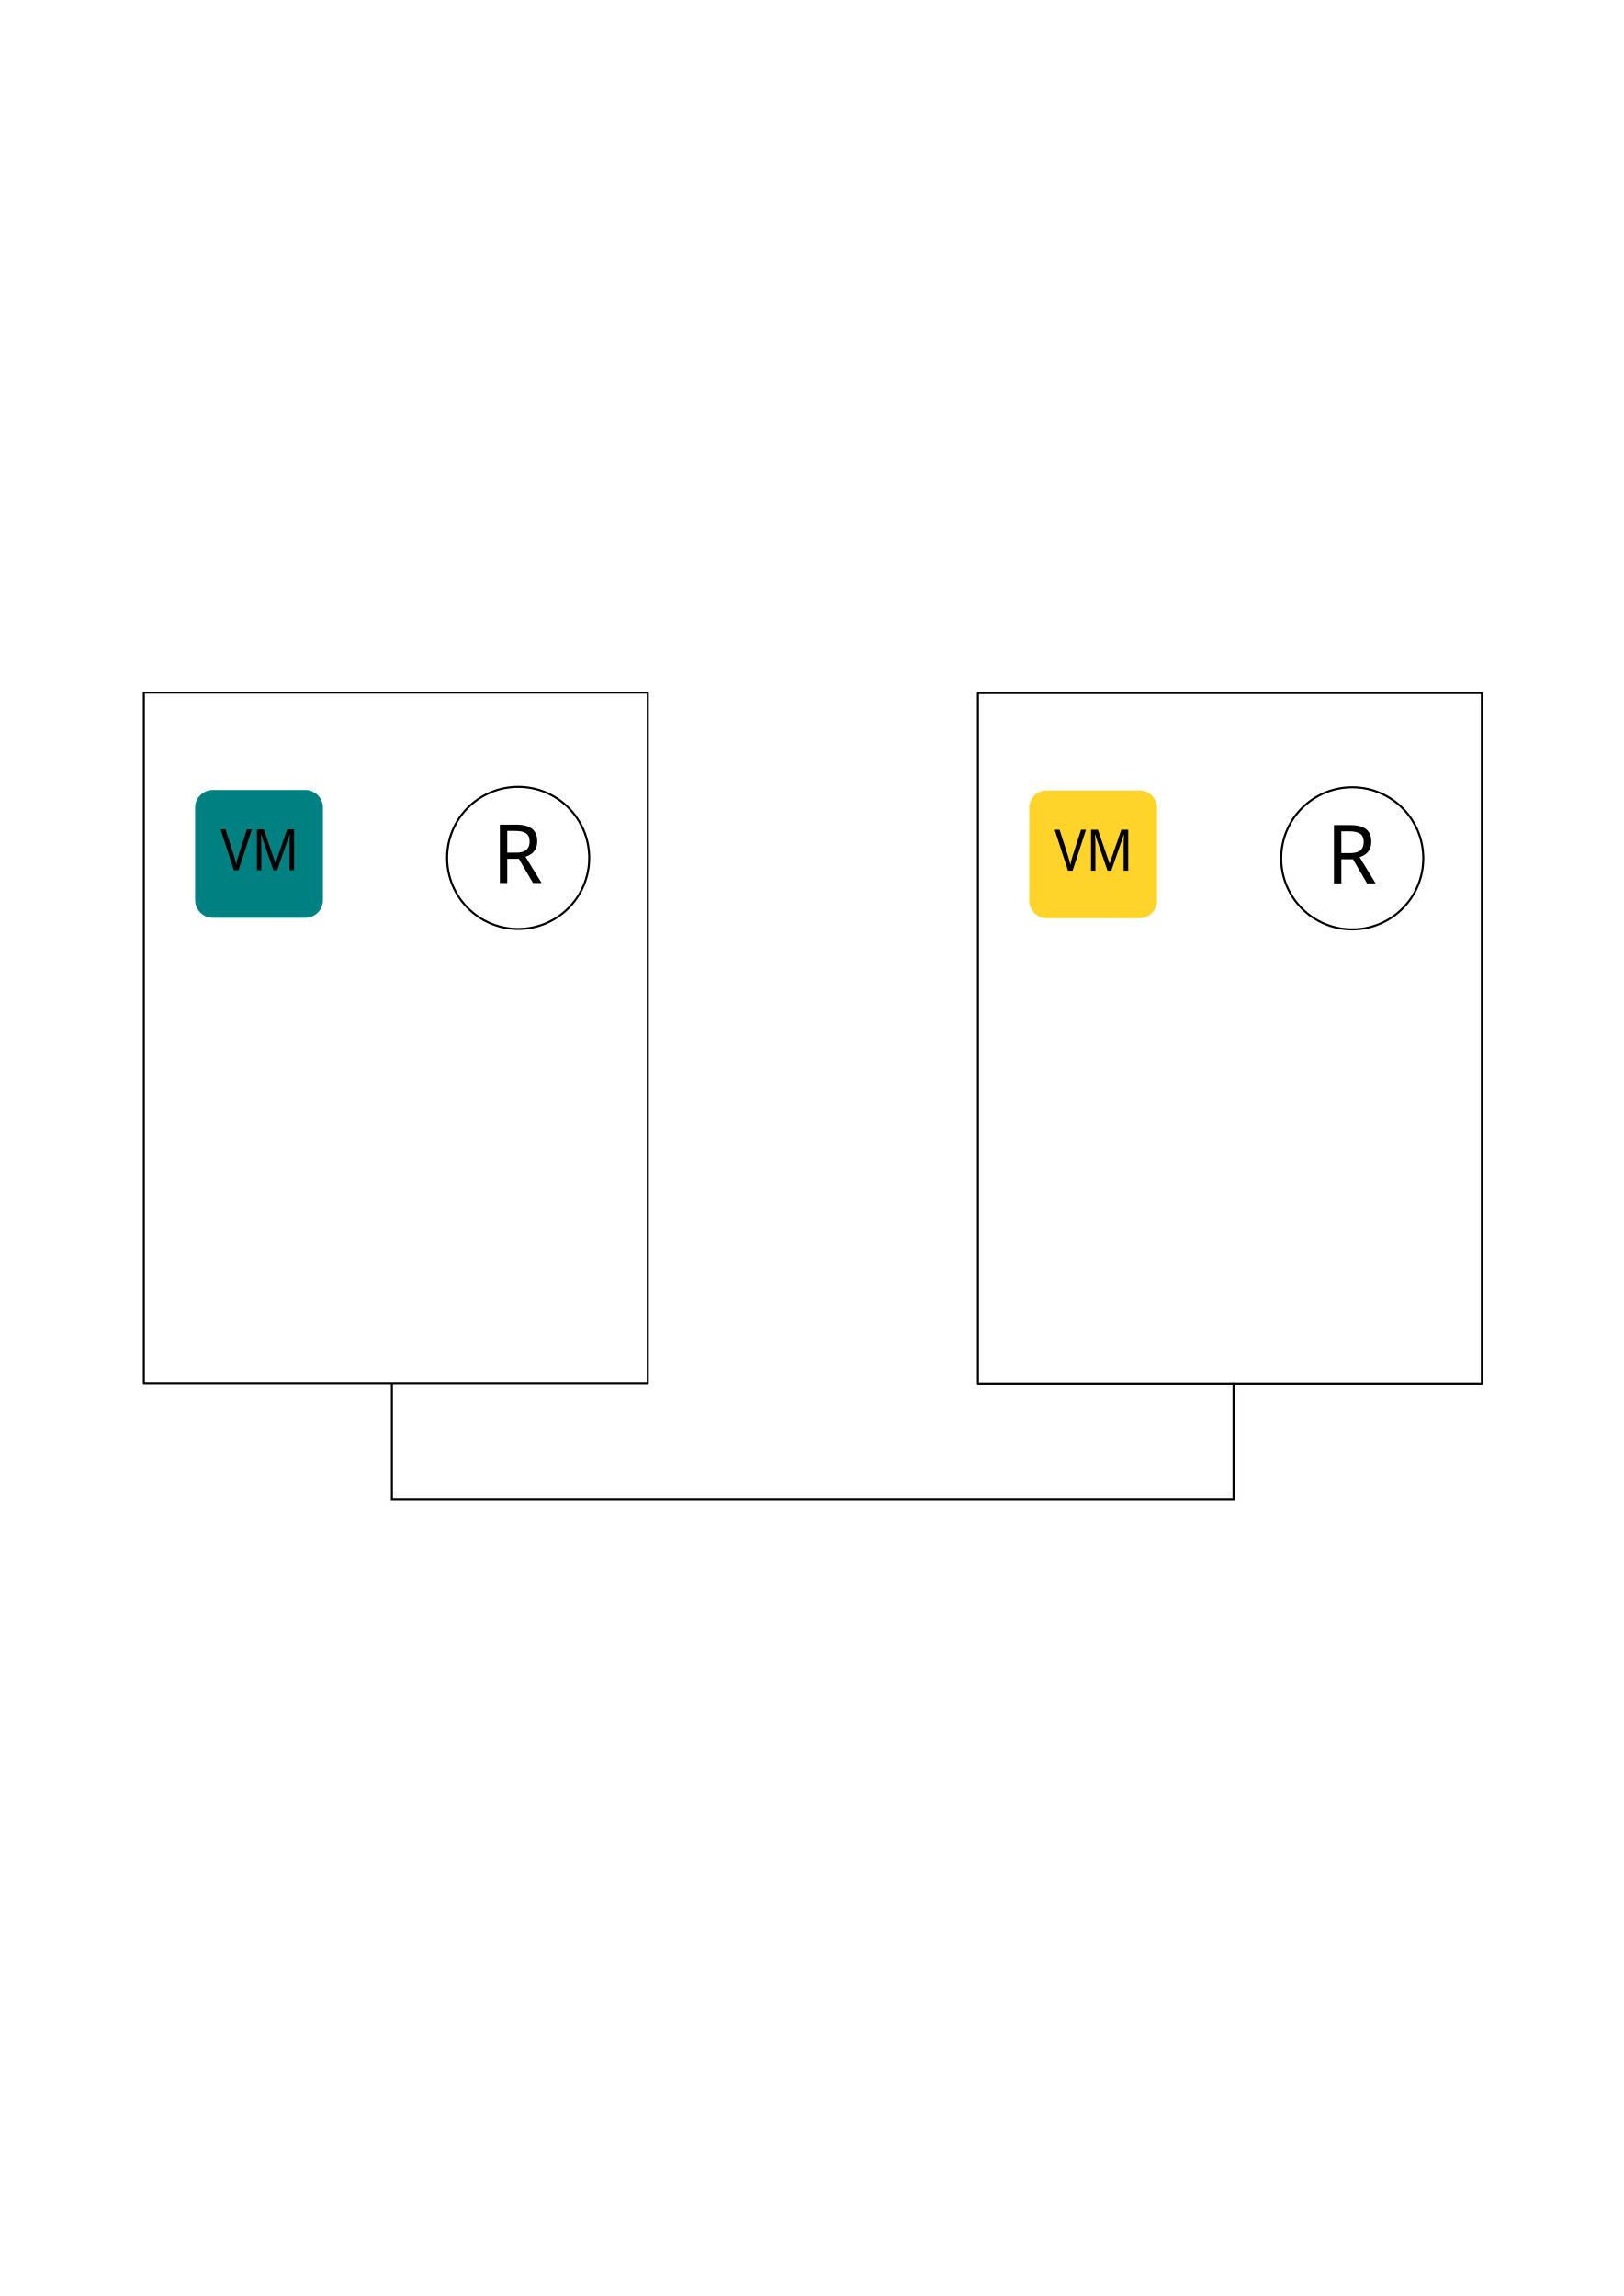
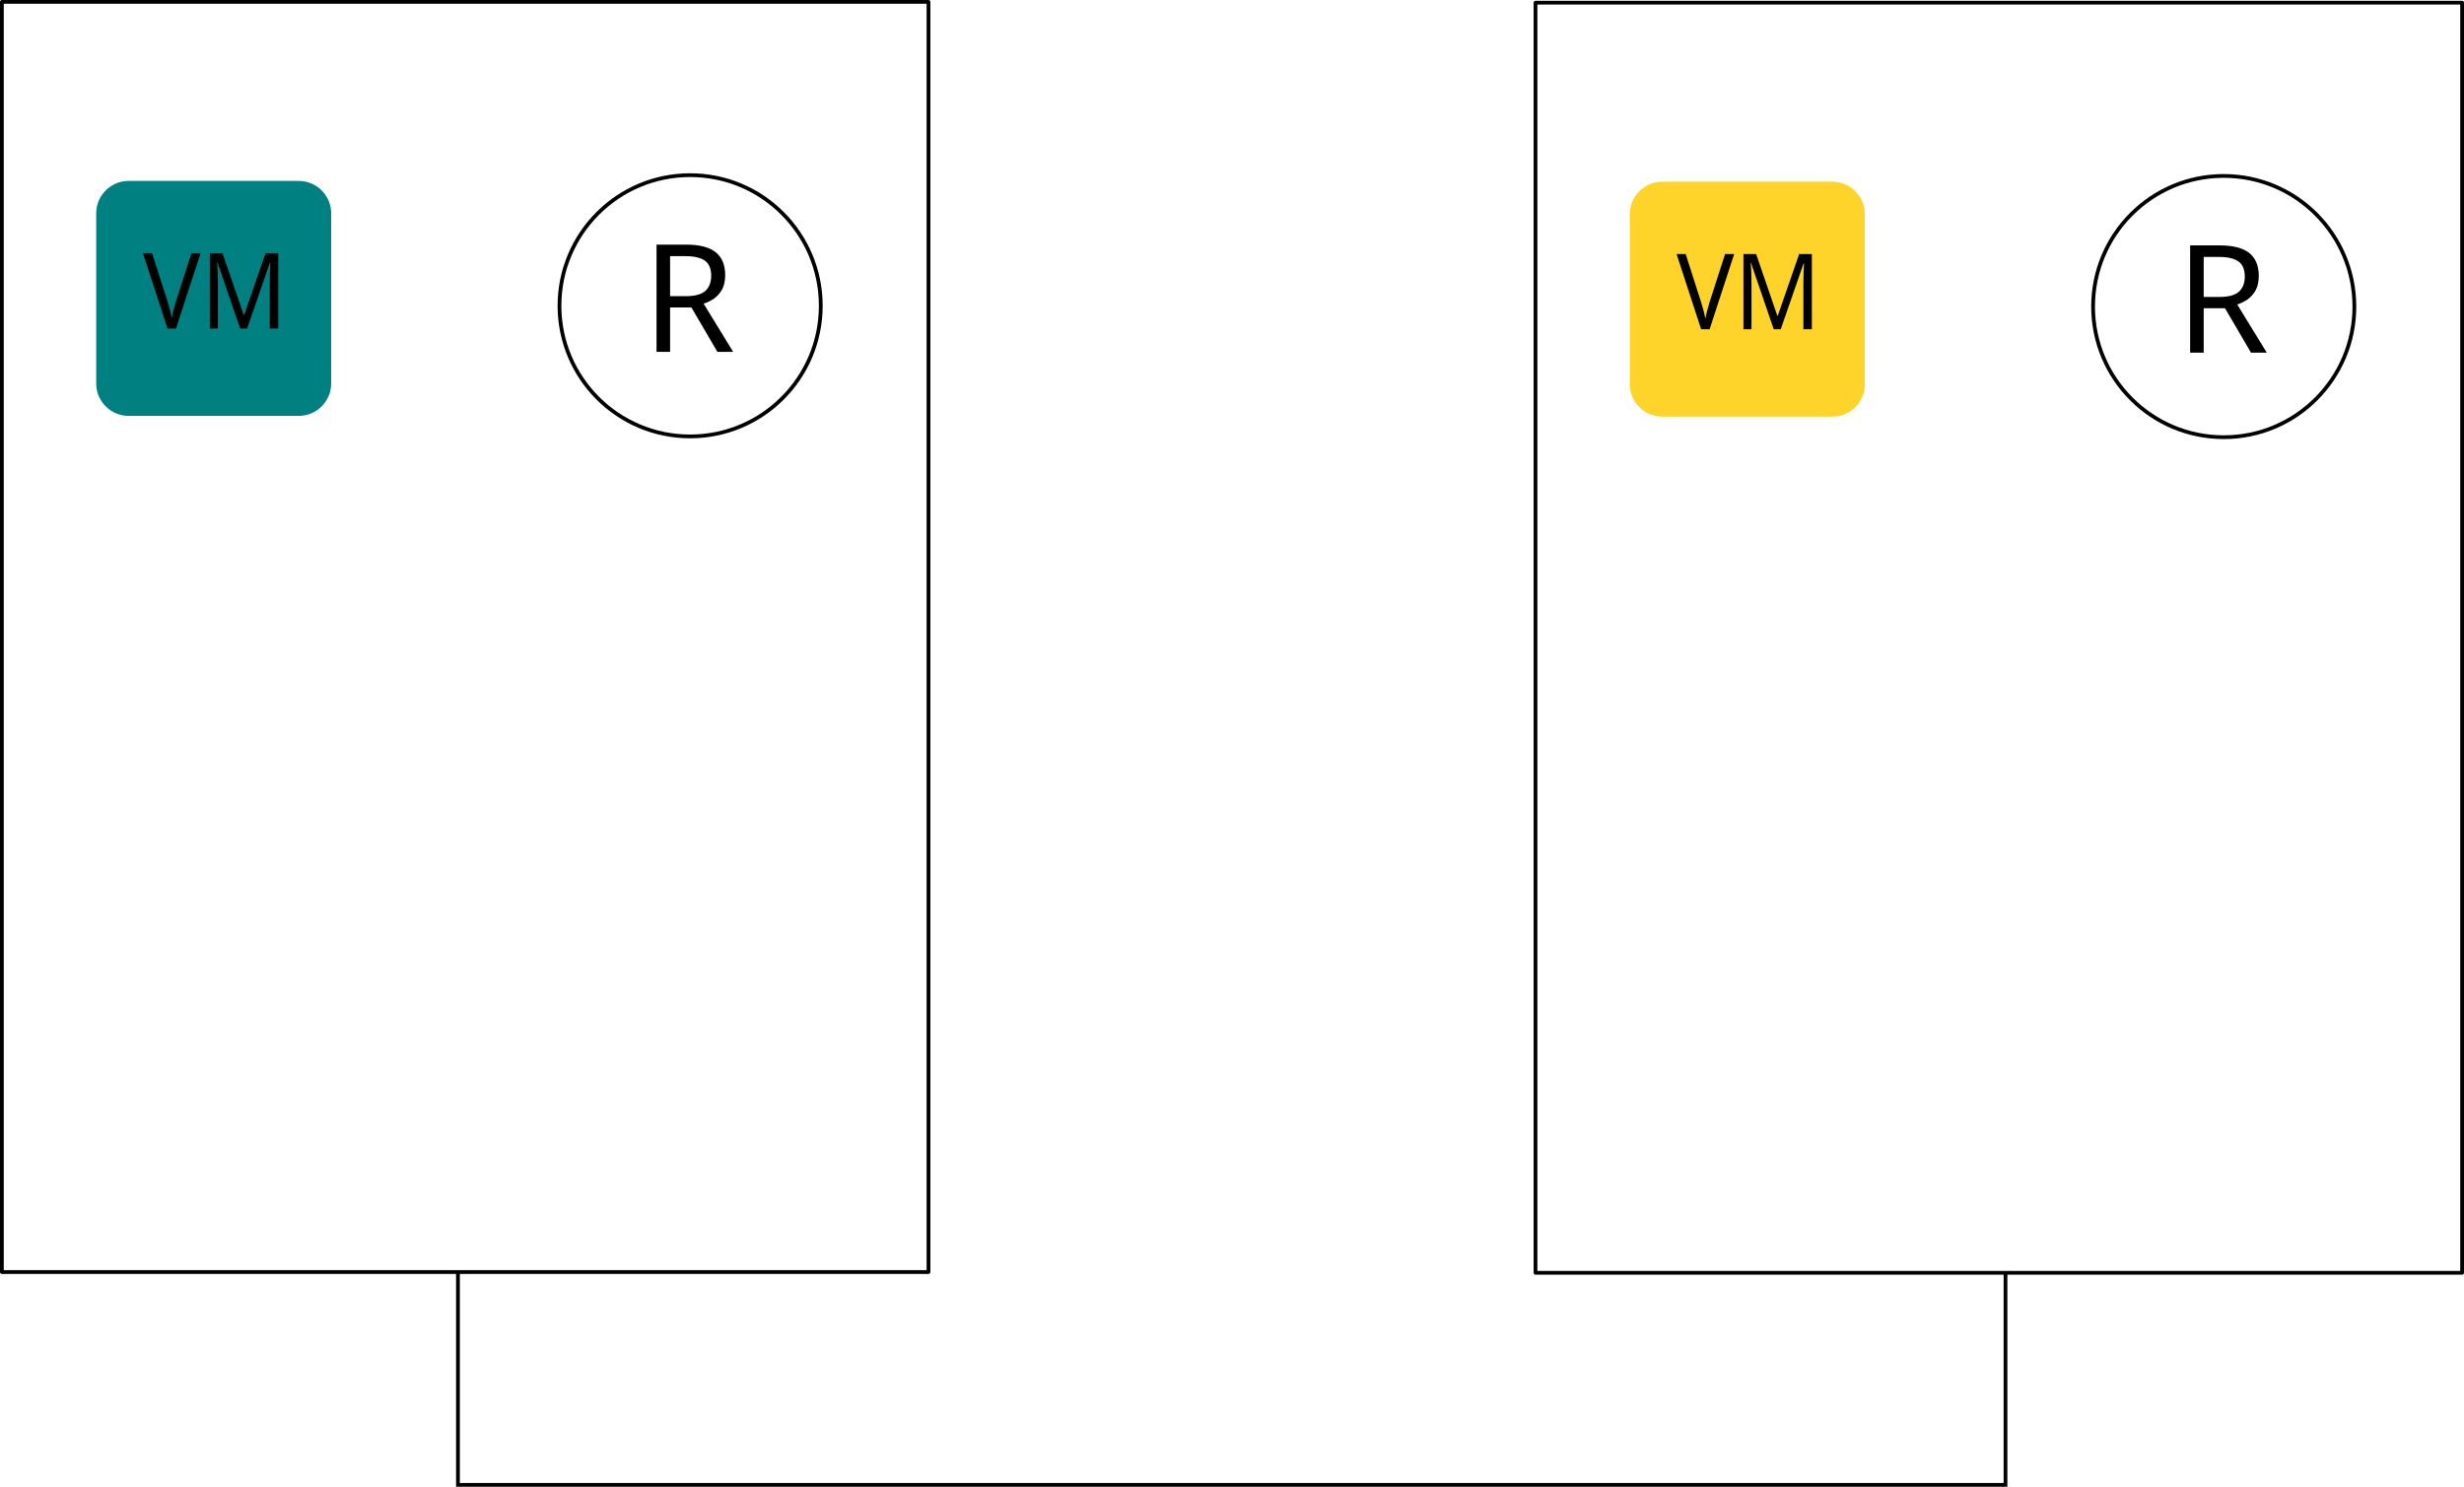
- <svg xmlns="http://www.w3.org/2000/svg" id="svg8" version="1.1" viewBox="0 0 210 297" height="297mm" width="210mm">
+ <svg xmlns="http://www.w3.org/2000/svg" id="svg8" version="1.1" viewBox="0 0 173.32 104.599" height="104.599mm" width="173.32mm">
  <defs id="defs2" />
-   <g id="layer1">
+   <g transform="translate(-18.47061,-89.46202)" id="layer1">
    <rect y="89.595" x="18.603" height="89.36" width="65.179" id="rect833" style="opacity:1;fill:none;stroke:#000000;stroke-width:0.265;stroke-linecap:round;stroke-linejoin:round;stroke-miterlimit:4;stroke-dasharray:none;stroke-opacity:1" />
    <rect ry="2.283" y="102.19" x="25.237" height="16.53" width="16.53" id="rect835" style="opacity:1;fill:#008080;stroke:none;stroke-width:0.265;stroke-linecap:round;stroke-linejoin:round;stroke-miterlimit:4;stroke-dasharray:none;stroke-opacity:1" />
    <text transform="scale(0.9535444,1.048719)" id="text839" y="107.341" x="29.914" style="font-style:normal;font-weight:normal;font-size:7.078px;line-height:1.25;font-family:sans-serif;letter-spacing:0px;word-spacing:0px;fill:#000000;fill-opacity:1;stroke:none;stroke-width:0.177" xml:space="preserve">
      <tspan style="stroke-width:0.177" y="107.341" x="29.914" id="tspan837">VM</tspan>
    </text>
    <circle r="9.19" cy="110.975" cx="67.015" id="path841" style="opacity:1;fill:none;stroke:#000000;stroke-width:0.265;stroke-linecap:round;stroke-linejoin:round;stroke-miterlimit:4;stroke-dasharray:none;stroke-opacity:1" />
    <text id="text845" y="114.22" x="63.623" style="font-style:normal;font-weight:normal;font-size:10.583px;line-height:1.25;font-family:sans-serif;letter-spacing:0px;word-spacing:0px;fill:#000000;fill-opacity:1;stroke:none;stroke-width:0.265" xml:space="preserve">
      <tspan id="tspan847" style="stroke-width:0.265" y="114.22" x="63.623">R</tspan>
    </text>
    <rect style="opacity:1;fill:none;stroke:#000000;stroke-width:0.265;stroke-linecap:round;stroke-linejoin:round;stroke-miterlimit:4;stroke-dasharray:none;stroke-opacity:1" id="rect833-3" width="65.179" height="89.36" x="126.479" y="89.65" />
    <rect style="opacity:1;fill:#ffd42a;stroke:none;stroke-width:0.265;stroke-linecap:round;stroke-linejoin:round;stroke-miterlimit:4;stroke-dasharray:none;stroke-opacity:1" id="rect835-6" width="16.53" height="16.53" x="133.113" y="102.245" ry="2.283" />
    <text xml:space="preserve" style="font-style:normal;font-weight:normal;font-size:7.078px;line-height:1.25;font-family:sans-serif;letter-spacing:0px;word-spacing:0px;fill:#000000;fill-opacity:1;stroke:none;stroke-width:0.177" x="143.045" y="107.393" id="text839-7" transform="scale(0.9535444,1.048719)">
      <tspan id="tspan837-5" x="143.045" y="107.393" style="stroke-width:0.177">VM</tspan>
    </text>
    <circle style="opacity:1;fill:none;stroke:#000000;stroke-width:0.265;stroke-linecap:round;stroke-linejoin:round;stroke-miterlimit:4;stroke-dasharray:none;stroke-opacity:1" id="path841-3" cx="174.89" cy="111.03" r="9.19" />
    <text xml:space="preserve" style="font-style:normal;font-weight:normal;font-size:10.583px;line-height:1.25;font-family:sans-serif;letter-spacing:0px;word-spacing:0px;fill:#000000;fill-opacity:1;stroke:none;stroke-width:0.265" x="171.498" y="114.275" id="text845-5">
      <tspan x="171.498" y="114.275" style="stroke-width:0.265" id="tspan847-6">R</tspan>
    </text>
-     <path id="path902" d="m 50.684,178.987 v 14.941 H 159.539 l 0,-15.033" style="fill:none;stroke:#000000;stroke-width:0.265px;stroke-linecap:butt;stroke-linejoin:miter;stroke-opacity:1" />
+     <path id="path902" d="m 50.684,178.987 v 14.941 H 159.539 v -15.033" style="fill:none;stroke:#000000;stroke-width:0.265px;stroke-linecap:butt;stroke-linejoin:miter;stroke-opacity:1" />
  </g>
</svg>
